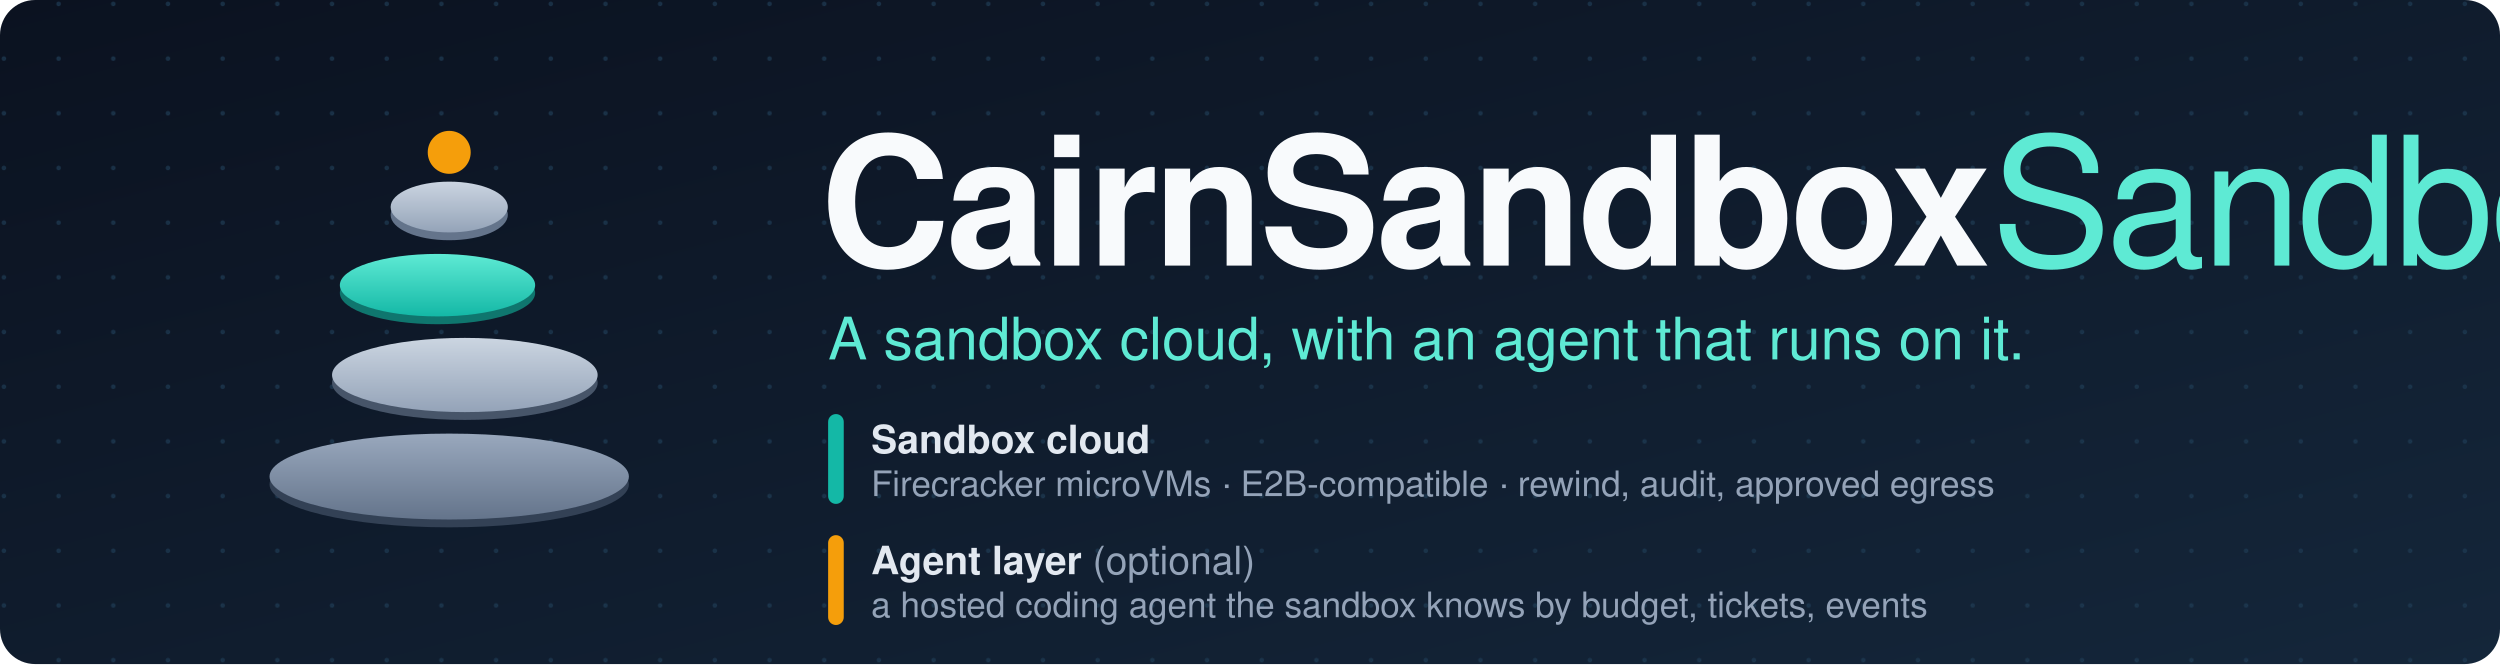
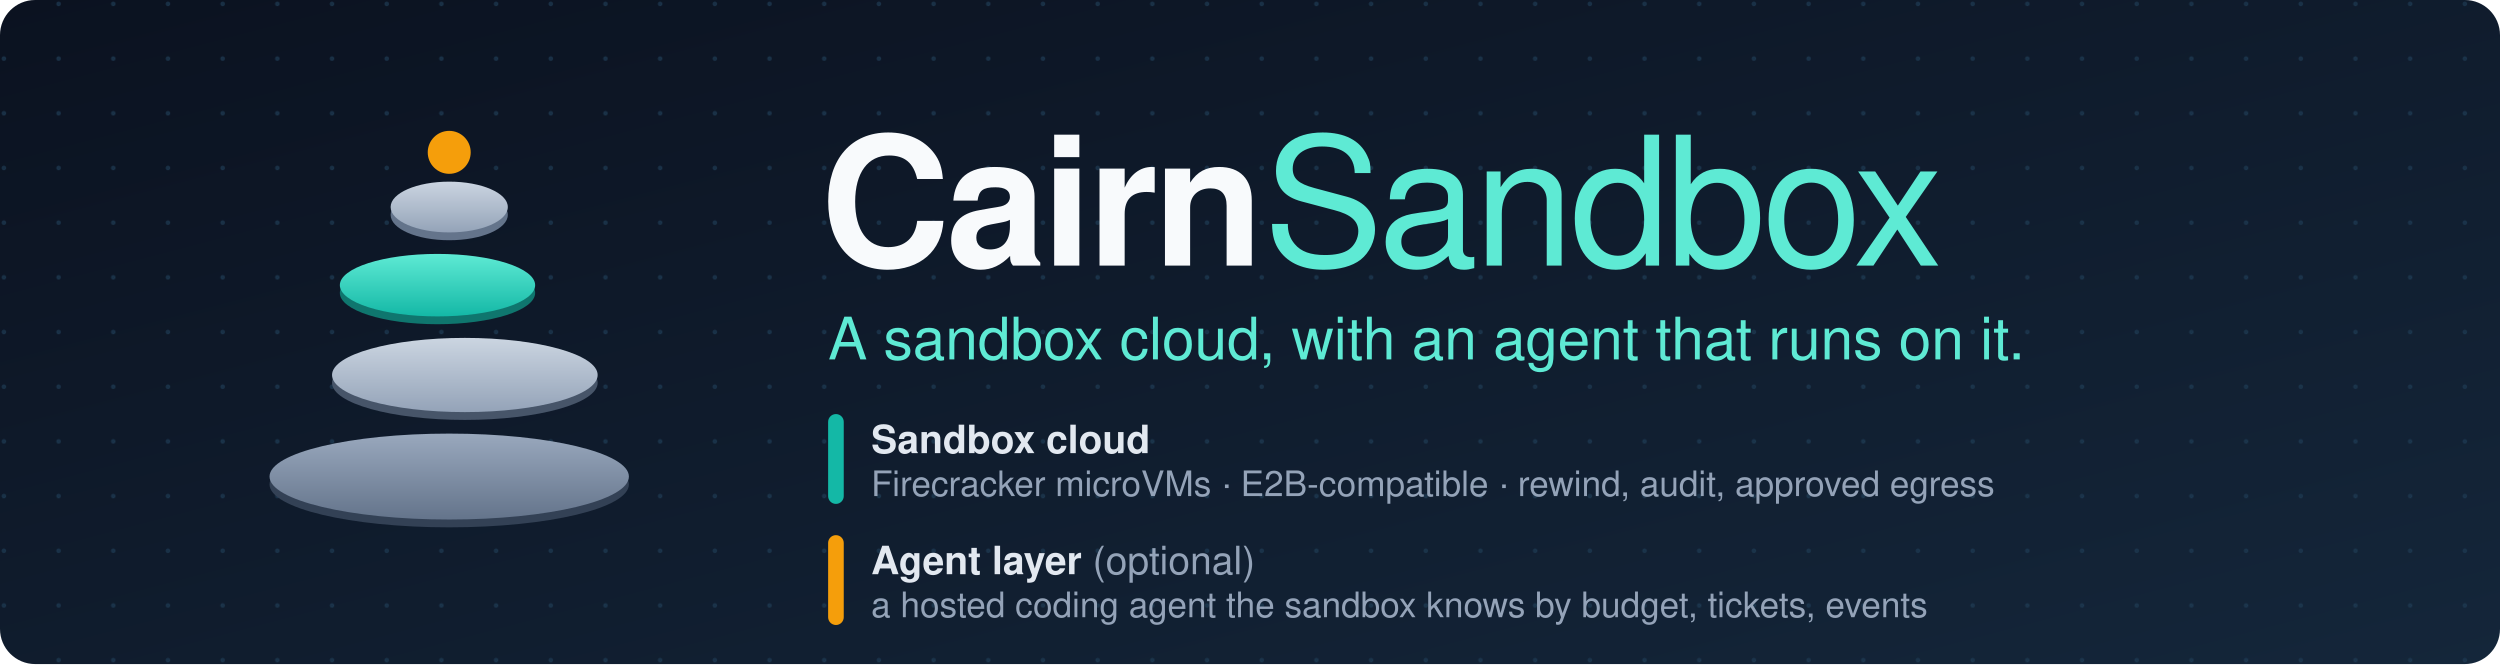
<svg xmlns="http://www.w3.org/2000/svg" viewBox="0 0 1280 340" width="1280" height="340" role="img" aria-label="CairnSandbox: a sandbox cloud with an agent that runs on it">
  <defs>
    <linearGradient id="bg" x1="0" y1="0" x2="1" y2="1">
      <stop offset="0" stop-color="#0B1220" />
      <stop offset="1" stop-color="#14263A" />
    </linearGradient>
    <linearGradient id="s1" x1="0" y1="0" x2="0" y2="1">
      <stop offset="0" stop-color="#5EEAD4" />
      <stop offset="1" stop-color="#14B8A6" />
    </linearGradient>
    <linearGradient id="s2" x1="0" y1="0" x2="0" y2="1">
      <stop offset="0" stop-color="#99A8BD" />
      <stop offset="1" stop-color="#64748B" />
    </linearGradient>
    <linearGradient id="s3" x1="0" y1="0" x2="0" y2="1">
      <stop offset="0" stop-color="#CBD5E1" />
      <stop offset="1" stop-color="#94A3B8" />
    </linearGradient>
    <pattern id="dots" width="28" height="28" patternUnits="userSpaceOnUse">
      <circle cx="2" cy="2" r="1.2" fill="#1E3A52" />
    </pattern>
  </defs>
  <rect width="1280" height="340" rx="18" fill="url(#bg)" />
  <rect width="1280" height="340" rx="18" fill="url(#dots)" opacity=".7" />
  <g transform="translate(110 40) scale(2.0)">
    <ellipse cx="60" cy="104" rx="46" ry="11" fill="#334155" />
    <ellipse cx="60" cy="102" rx="46" ry="11" fill="url(#s2)" />
    <ellipse cx="64" cy="78" rx="34" ry="9.5" fill="#475569" />
    <ellipse cx="64" cy="76" rx="34" ry="9.5" fill="url(#s3)" />
    <ellipse cx="57" cy="55" rx="25" ry="8" fill="#0F766E" />
    <ellipse cx="57" cy="53" rx="25" ry="8" fill="url(#s1)" />
    <ellipse cx="60" cy="35" rx="15" ry="6.5" fill="#64748B" />
    <ellipse cx="60" cy="33" rx="15" ry="6.5" fill="url(#s3)" />
    <circle cx="60" cy="19" r="5.5" fill="#F59E0B" />
  </g>
-   <text x="420" y="136" font-family="'Helvetica Neue',Helvetica,Arial,sans-serif" font-size="92" font-weight="700" fill="#F8FAFC" letter-spacing="-2">CairnSandbox<tspan fill="#5EEAD4" font-weight="400">Sandbox</tspan>
+   <text x="420" y="136" font-family="'Helvetica Neue',Helvetica,Arial,sans-serif" font-size="92" font-weight="700" fill="#F8FAFC" letter-spacing="-2">Cairn<tspan fill="#5EEAD4" font-weight="400">Sandbox</tspan>
  </text>
  <text x="424" y="184" font-family="'Helvetica Neue',Helvetica,Arial,sans-serif" font-size="30" fill="#5EEAD4">A sandbox cloud, with an agent that runs on it.</text>
  <rect x="424" y="212" width="8" height="46" rx="4" fill="#14B8A6" />
  <text x="446" y="232" font-family="'Helvetica Neue',Helvetica,Arial,sans-serif" font-size="20" font-weight="700" fill="#E2E8F0">Sandbox cloud</text>
  <text x="446" y="254" font-family="'Helvetica Neue',Helvetica,Arial,sans-serif" font-size="18" fill="#94A3B8">Firecracker microVMs · E2B-compatible · rewind, audit, approved egress</text>
  <rect x="424" y="274" width="8" height="46" rx="4" fill="#F59E0B" />
  <text x="446" y="294" font-family="'Helvetica Neue',Helvetica,Arial,sans-serif" font-size="20" font-weight="700" fill="#E2E8F0">Agent layer <tspan font-weight="400" fill="#94A3B8">(optional)</tspan>
  </text>
  <text x="446" y="316" font-family="'Helvetica Neue',Helvetica,Arial,sans-serif" font-size="18" fill="#94A3B8">a hosted coding agent the sandbox knows by budget, tickets, events</text>
</svg>
